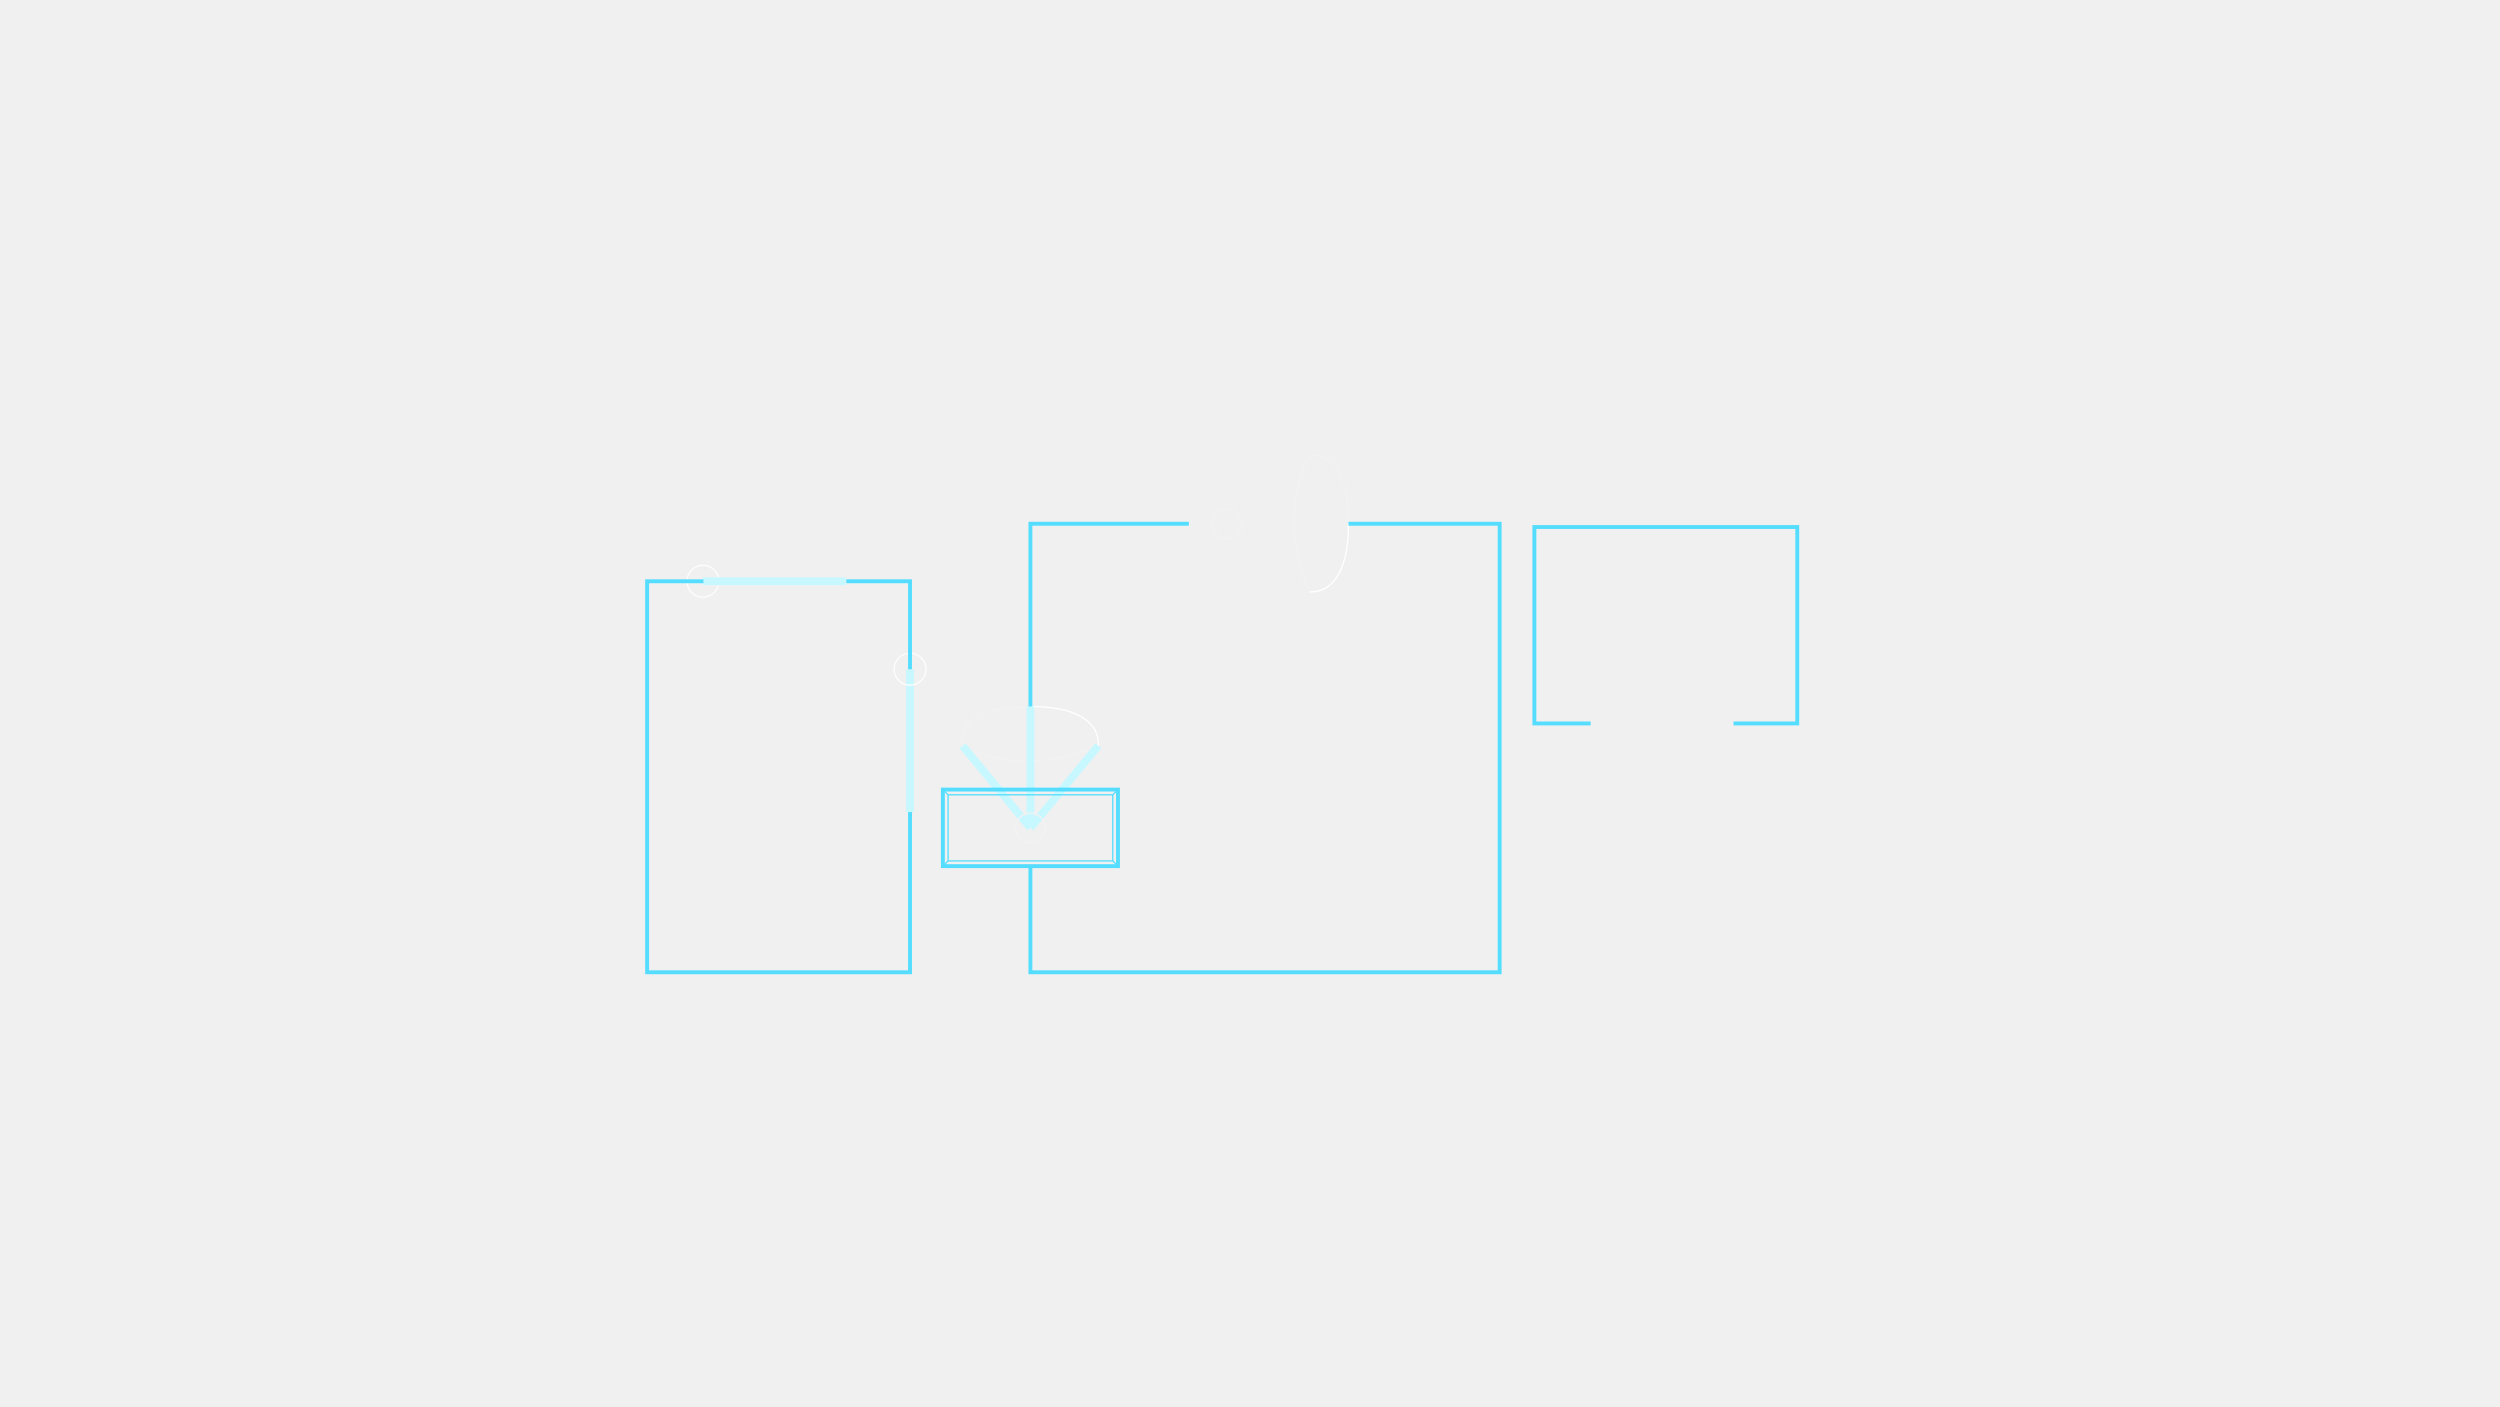
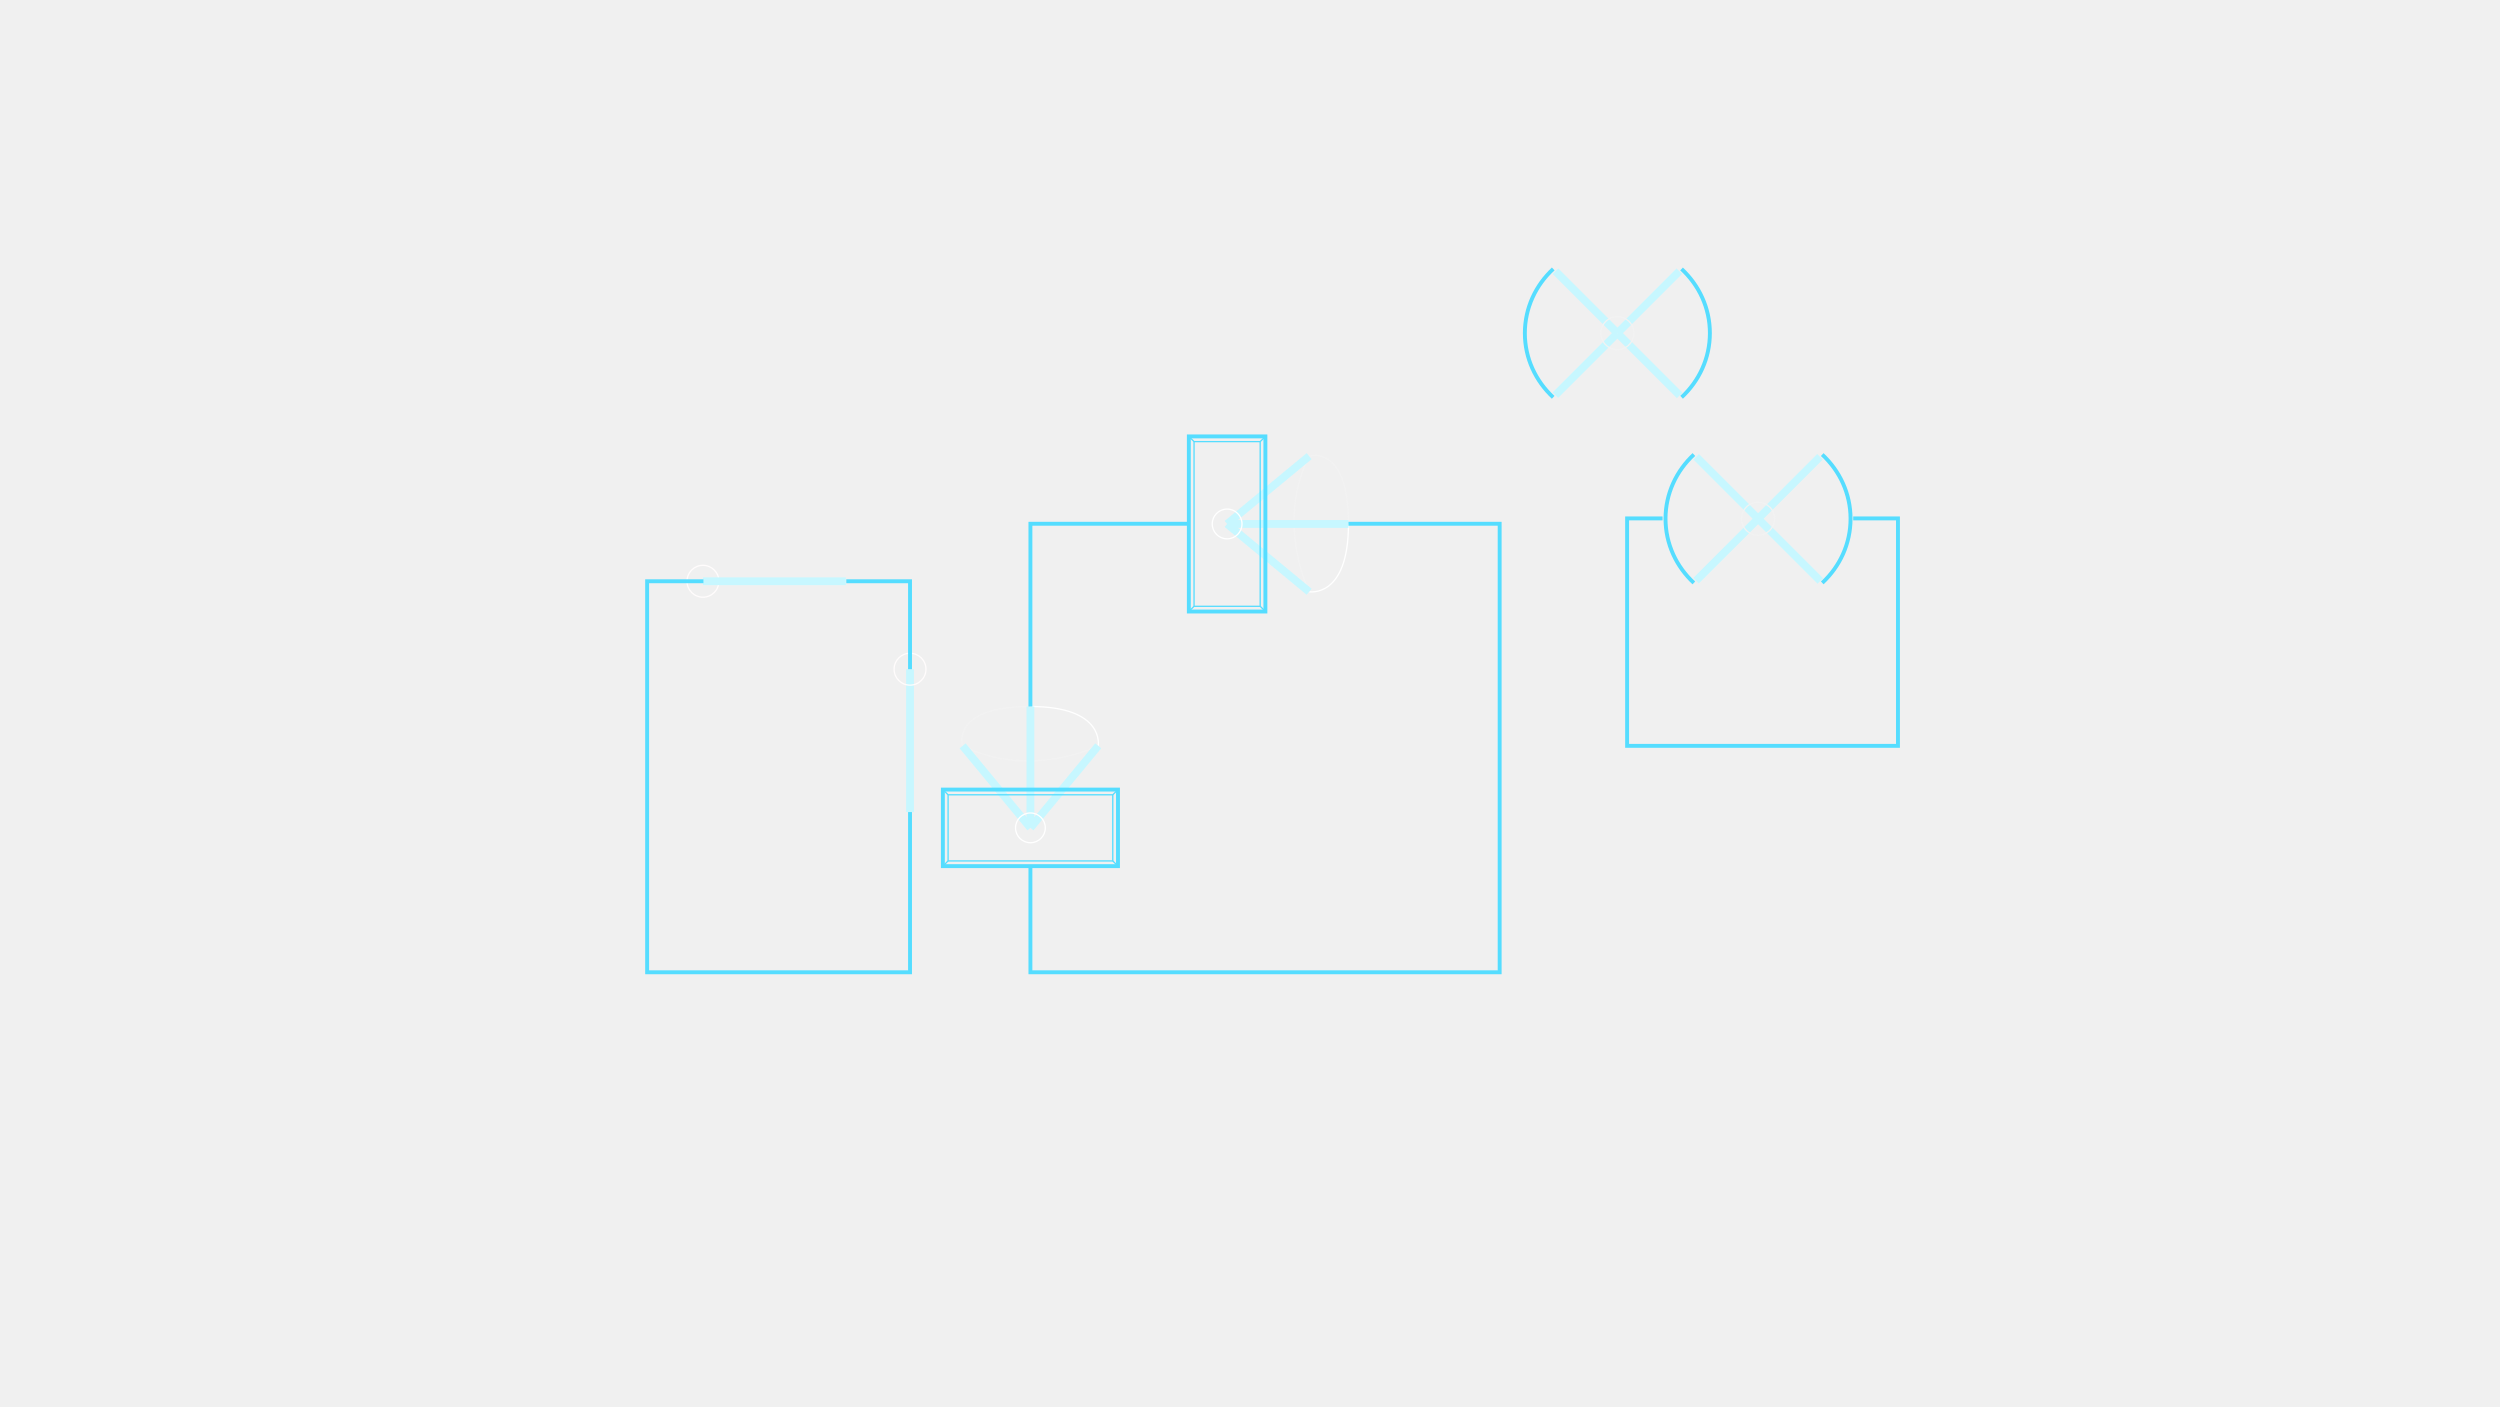
<svg xmlns="http://www.w3.org/2000/svg" viewBox="0 0 1920 1080">
  <defs>
    <style>
      .cls-1 {
        stroke: #f2f2f2;
      }

      .cls-1, .cls-2, .cls-3, .cls-4, .cls-5, .cls-6, .cls-7 {
        fill: none;
        stroke-miterlimit: 10;
      }

      .cls-2, .cls-4 {
        stroke: #5df;
      }

      .cls-3 {
        stroke: #fff;
      }

      .cls-4 {
        stroke-width: 3px;
      }

      .cls-5 {
        stroke: #fffcfc;
      }

      .cls-6 {
        stroke: #c7f7ff;
      }

      .cls-6, .cls-7 {
        stroke-width: 6px;
      }

      .cls-7 {
        stroke: #c7f7ff;
      }
    </style>
  </defs>
  <g id="gate_tripod_A_01">
    <path id="gate_tripod_A_01_route_01" class="cls-1" d="M1005.41,350.33s30.21-9.65,30.21,52.06" />
    <path id="gate_tripod_A_01_route_02" class="cls-3" d="M1005.41,454.46s30.21,5.33,30.21-52.06" />
    <path id="gate_tripod_A_01_route_03" class="cls-1" d="M1005.41,454.46s-26.03-51.94,0-104.13" />
-     <circle id="gate_tripod_A_01_pivot" class="cls-1" cx="942.43" cy="402.4" r="11.43" />
+     <line id="gate_tripod_A_01_rotor_03" class="cls-6" x1="1005.41" y1="350.33" x2="942.43" y2="402.4" />
+     <line id="gate_tripod_A_01_rotor_02" class="cls-7" x1="1035.62" y1="402.4" x2="942.43" y2="402.4" />
+     <line id="gate_tripod_A_01_rotor_01" class="cls-6" x1="942.43" y1="402.4" x2="1005.41" y2="454.46" />
+     <rect id="gate_tripod_A_01_static" class="cls-4" x="913.03" y="335.16" width="58.79" height="134.48" />
+     <rect id="gate_tripod_A_01_static-2" data-name="gate_tripod_A_01_static" class="cls-2" x="917.03" y="339.16" width="50.79" height="126.48" />
+     <line id="gate_tripod_A_01_static-3" data-name="gate_tripod_A_01_static" class="cls-2" x1="971.82" y1="335.16" x2="967.82" y2="339.16" />
+     <line id="gate_tripod_A_01_static-4" data-name="gate_tripod_A_01_static" class="cls-2" x1="971.82" y1="469.63" x2="967.82" y2="465.63" />
+     <line id="gate_tripod_A_01_static-5" data-name="gate_tripod_A_01_static" class="cls-2" x1="913.03" y1="469.63" x2="917.03" y2="465.63" />
+     <line id="gate_tripod_A_01_static-6" data-name="gate_tripod_A_01_static" class="cls-2" x1="913.03" y1="335.16" x2="917.03" y2="339.16" />
+     <circle id="gate_tripod_A_01_pivot" class="cls-3" cx="942.43" cy="402.4" r="11.43" />
  </g>
  <g id="gate_tripod_A_02">
    <path id="gate_tripod_A_02_route_01" class="cls-1" d="M739.3,572.81s-9.65-30.21,52.06-30.21" />
    <path id="gate_tripod_A_02_route_02" class="cls-3" d="M843.43,572.81s5.33-30.21-52.06-30.21" />
    <path id="gate_tripod_A_02_route_03" class="cls-1" d="M843.43,572.81s-51.94,26.03-104.13,0" />
    <line id="gate_tripod_A_02_rotor_03" class="cls-6" x1="739.3" y1="572.81" x2="791.36" y2="635.79" />
    <line id="gate_tripod_A_02_rotor_02" class="cls-7" x1="791.36" y1="542.6" x2="791.36" y2="635.79" />
    <line id="gate_tripod_A_02_rotor_01" class="cls-6" x1="791.36" y1="635.79" x2="843.43" y2="572.81" />
    <rect id="gate_tripod_A_02_static" class="cls-4" x="724.13" y="606.4" width="134.48" height="58.79" />
    <rect id="gate_tripod_A_02_static-2" data-name="gate_tripod_A_02_static" class="cls-2" x="728.13" y="610.4" width="126.48" height="50.79" />
    <line id="gate_tripod_A_02_static-3" data-name="gate_tripod_A_02_static" class="cls-2" x1="724.13" y1="606.4" x2="728.13" y2="610.4" />
    <line id="gate_tripod_A_02_static-4" data-name="gate_tripod_A_02_static" class="cls-2" x1="858.6" y1="606.4" x2="854.6" y2="610.4" />
    <line id="gate_tripod_A_02_static-5" data-name="gate_tripod_A_02_static" class="cls-2" x1="858.6" y1="665.19" x2="854.6" y2="661.19" />
    <line id="gate_tripod_A_02_static-6" data-name="gate_tripod_A_02_static" class="cls-2" x1="724.13" y1="665.19" x2="728.13" y2="661.19" />
-     <circle id="gate_tripod_A_02_pivot" class="cls-1" cx="791.36" cy="635.79" r="11.43" />
+     <circle id="gate_tripod_A_02_pivot" class="cls-3" cx="791.36" cy="635.79" r="11.43" />
  </g>
  <g id="gate_person_A_01">
    <line id="gate_person_A_01_leaf" class="cls-6" x1="698.9" y1="513.95" x2="698.9" y2="623.67" />
    <circle id="gate_person_A_01_pivot" class="cls-5" cx="698.9" cy="513.95" r="12.24" />
  </g>
  <g id="gate_person_A_02">
    <circle id="gate_person_A_02_pivot" class="cls-5" cx="539.86" cy="446.41" r="12.24" />
    <line id="gate_person_A_02_leaf" class="cls-6" x1="539.86" y1="446.41" x2="649.57" y2="446.41" />
  </g>
+   <g id="gate_fullheight_A_01">
+     <path id="gate_fullheight_A_01_static" class="cls-4" d="M1300.88,447.68c-13.41-12.45-21.76-29.93-21.76-49.29s8.36-36.86,21.79-49.31" />
+     <path id="gate_fullheight_A_01_static-2" data-name="gate_fullheight_A_01_static" class="cls-4" d="M1399.46,349.11c13.41,12.45,21.76,29.93,21.76,49.29s-8.33,36.82-21.73,49.26" />
+     <line id="gate_fullheight_A_01_leaf_04" class="cls-7" x1="1350.17" y1="398.39" x2="1302.6" y2="445.97" />
+     <line id="gate_fullheight_A_01_leaf_03" class="cls-7" x1="1350.45" y1="398.62" x2="1398.02" y2="446.19" />
+     <line id="gate_fullheight_A_01_leaf_02" class="cls-7" x1="1350.17" y1="398.39" x2="1397.74" y2="350.82" />
+     <line id="gate_fullheight_A_01_leaf_01" class="cls-7" x1="1350.22" y1="398.39" x2="1302.65" y2="350.82" />
+     <circle id="gate_fullheight_A_01_pivot" class="cls-1" cx="1350.17" cy="398.39" r="12.68" />
+   </g>
+   <g id="gate_fullheight_A_02">
+     <path id="gate_fullheight_A_02_static" class="cls-4" d="M1192.85,305.15c-13.41-12.45-21.76-29.93-21.76-49.29s8.36-36.86,21.79-49.31" />
+     <path id="gate_fullheight_A_02_static-2" data-name="gate_fullheight_A_02_static" class="cls-4" d="M1291.43,206.57c13.41,12.45,21.76,29.93,21.76,49.29s-8.33,36.82-21.73,49.26" />
+     <line id="gate_fullheight_A_02_leaf_04" class="cls-7" x1="1242.14" y1="255.86" x2="1194.57" y2="303.43" />
+     <line id="gate_fullheight_A_02_leaf_03" class="cls-7" x1="1242.42" y1="256.08" x2="1289.99" y2="303.65" />
+     <line id="gate_fullheight_A_02_leaf_02" class="cls-7" x1="1242.14" y1="255.86" x2="1289.71" y2="208.29" />
+     <line id="gate_fullheight_A_02_leaf_01" class="cls-7" x1="1242.2" y1="255.86" x2="1194.63" y2="208.29" />
+     <circle id="gate_fullheight_A_02_pivot" class="cls-1" cx="1242.14" cy="255.86" r="12.68" />
+   </g>
  <g id="static">
    <polyline id="wall" class="cls-4" points="698.9 623.67 698.9 746.71 497 746.71 497 446.41 540.24 446.41" />
    <polyline id="wall-2" data-name="wall" class="cls-4" points="649.95 446.41 698.9 446.41 698.9 513.95" />
-     <polyline id="wall-3" data-name="wall" class="cls-4" points="1331.35 555.61 1380.3 555.61 1380.3 404.75 1178.4 404.75 1178.4 555.61 1221.63 555.61" />
+     <polyline id="wall-3" data-name="wall" class="cls-4" points="1423.27 398.14 1457.64 398.14 1457.64 572.81 1249.62 572.81 1249.62 398.14 1276.86 398.14" />
    <polyline id="wall-4" data-name="wall" class="cls-4" points="913.03 402.25 791.36 402.25 791.36 542.6" />
    <polyline id="wall-5" data-name="wall" class="cls-4" points="1035.62 402.25 1151.73 402.25 1151.73 746.71 791.36 746.71 791.36 665.19" />
  </g>
</svg>
